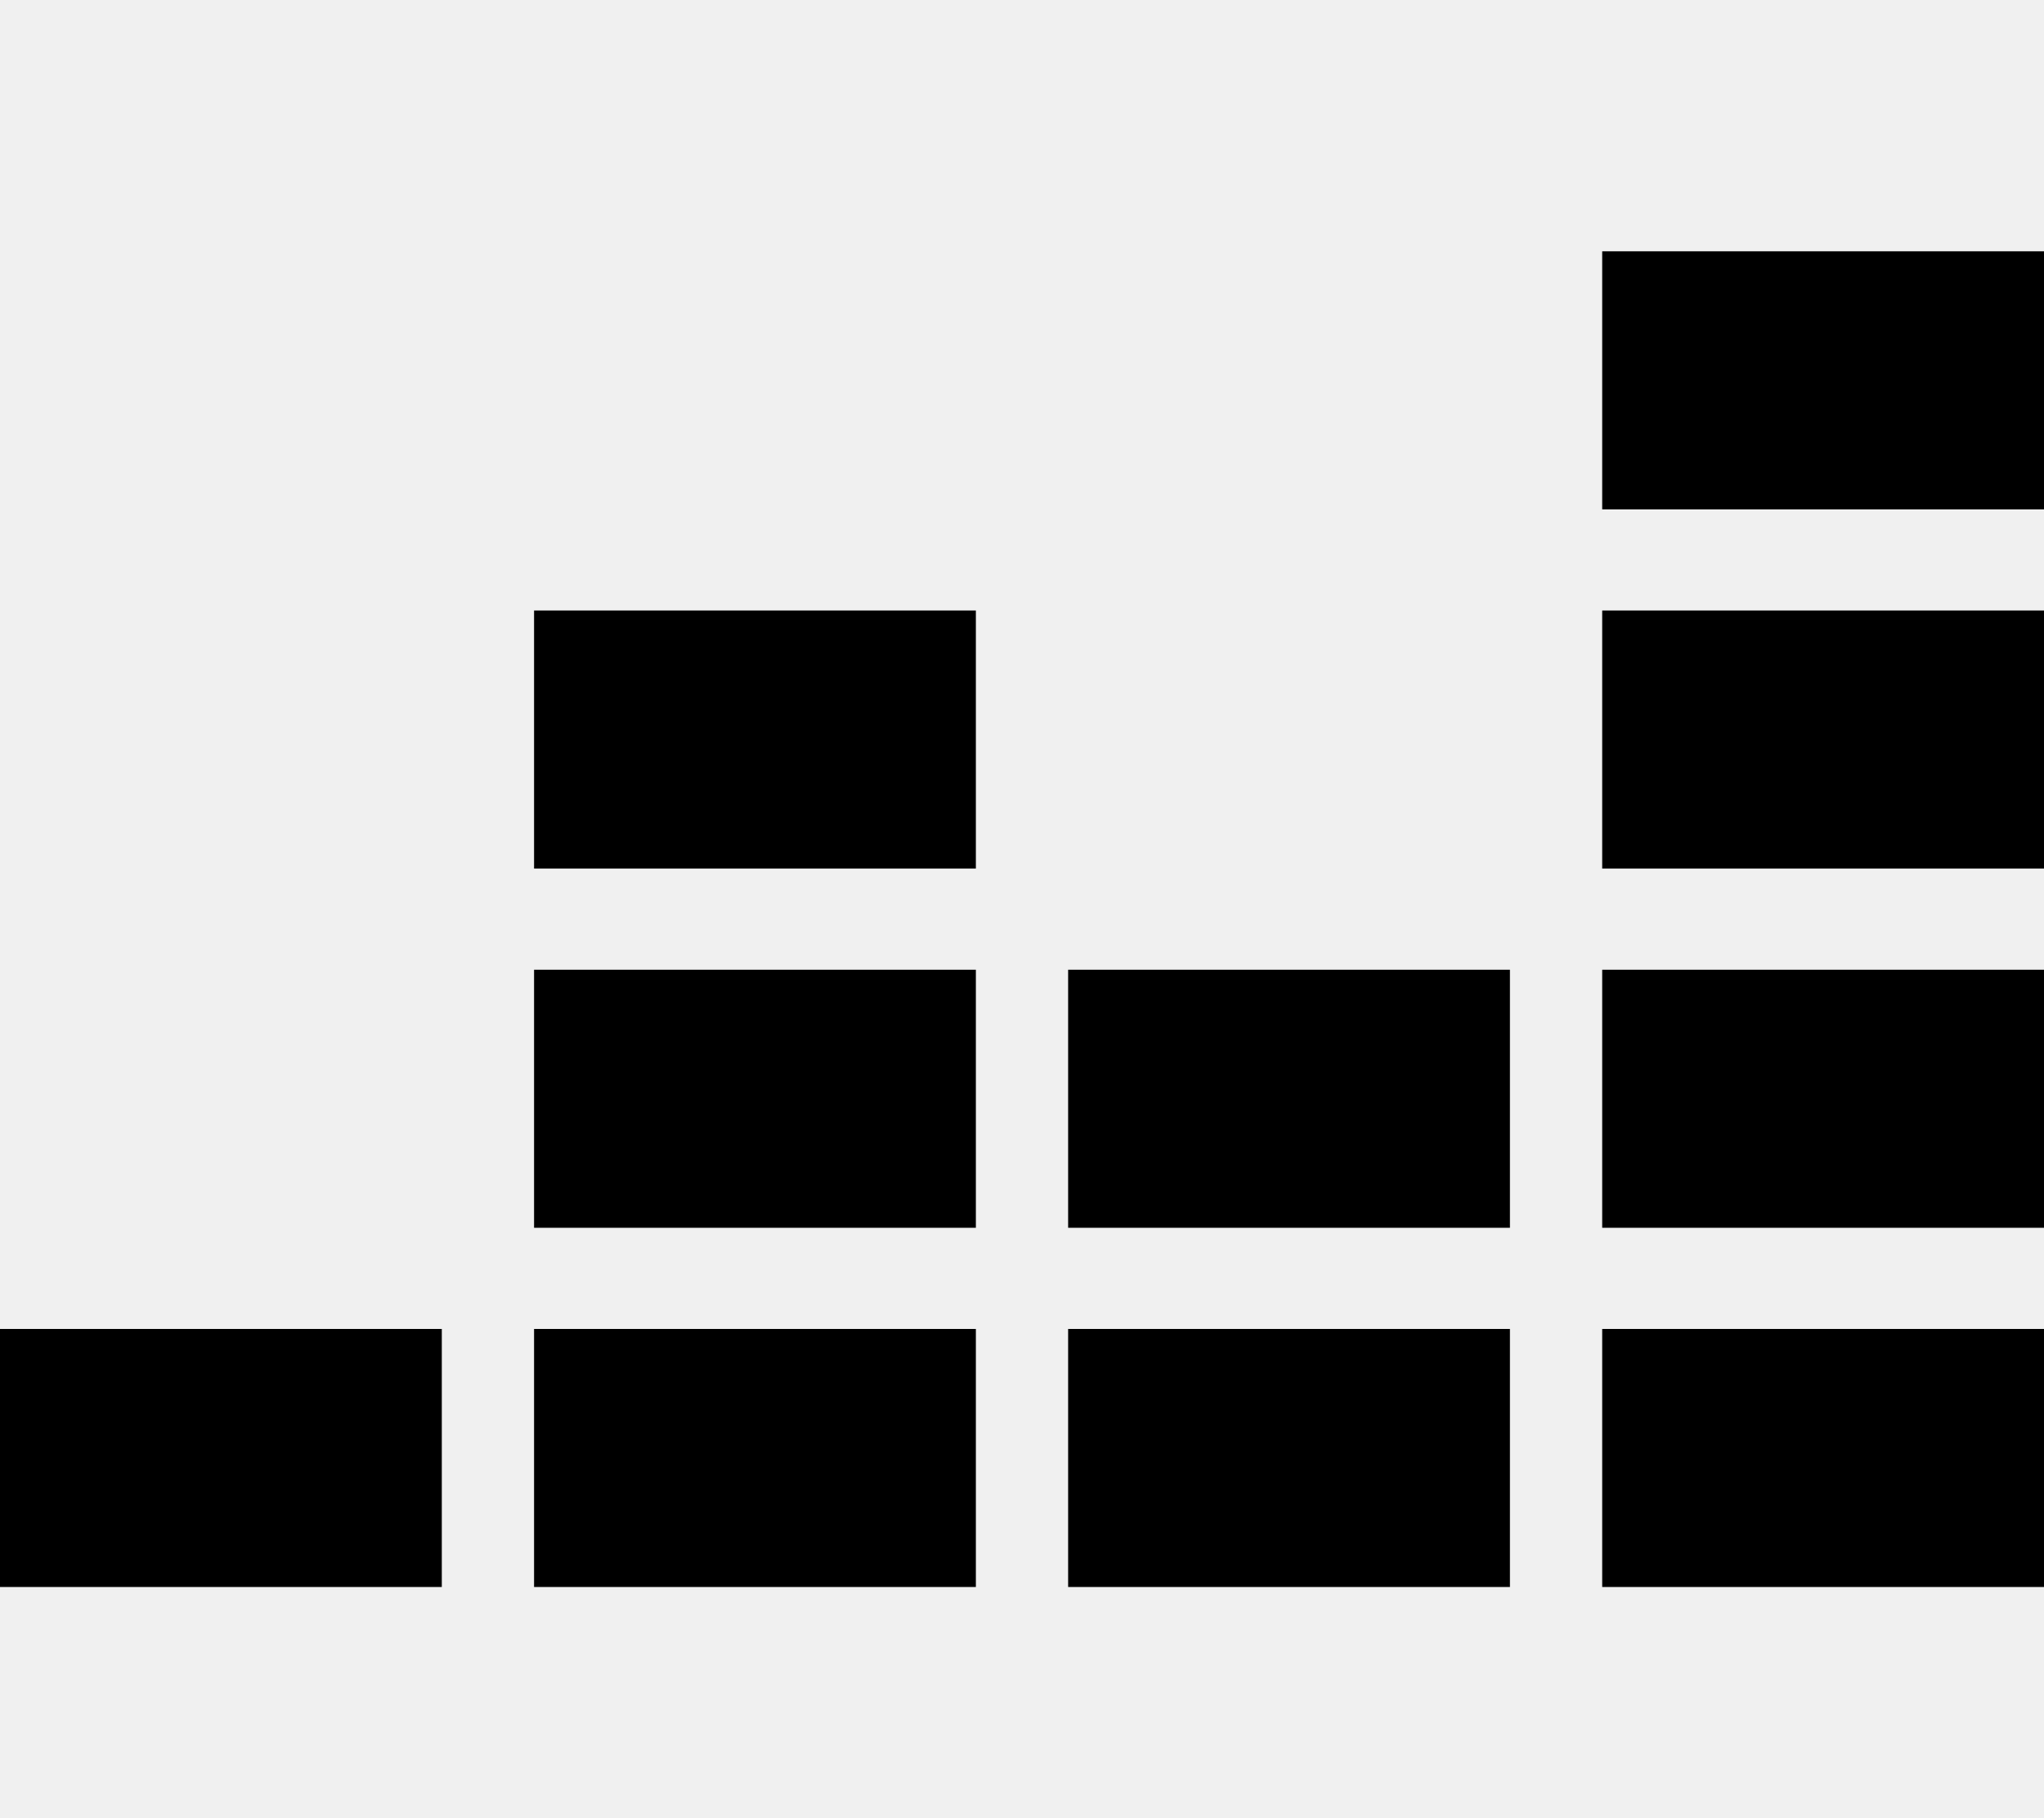
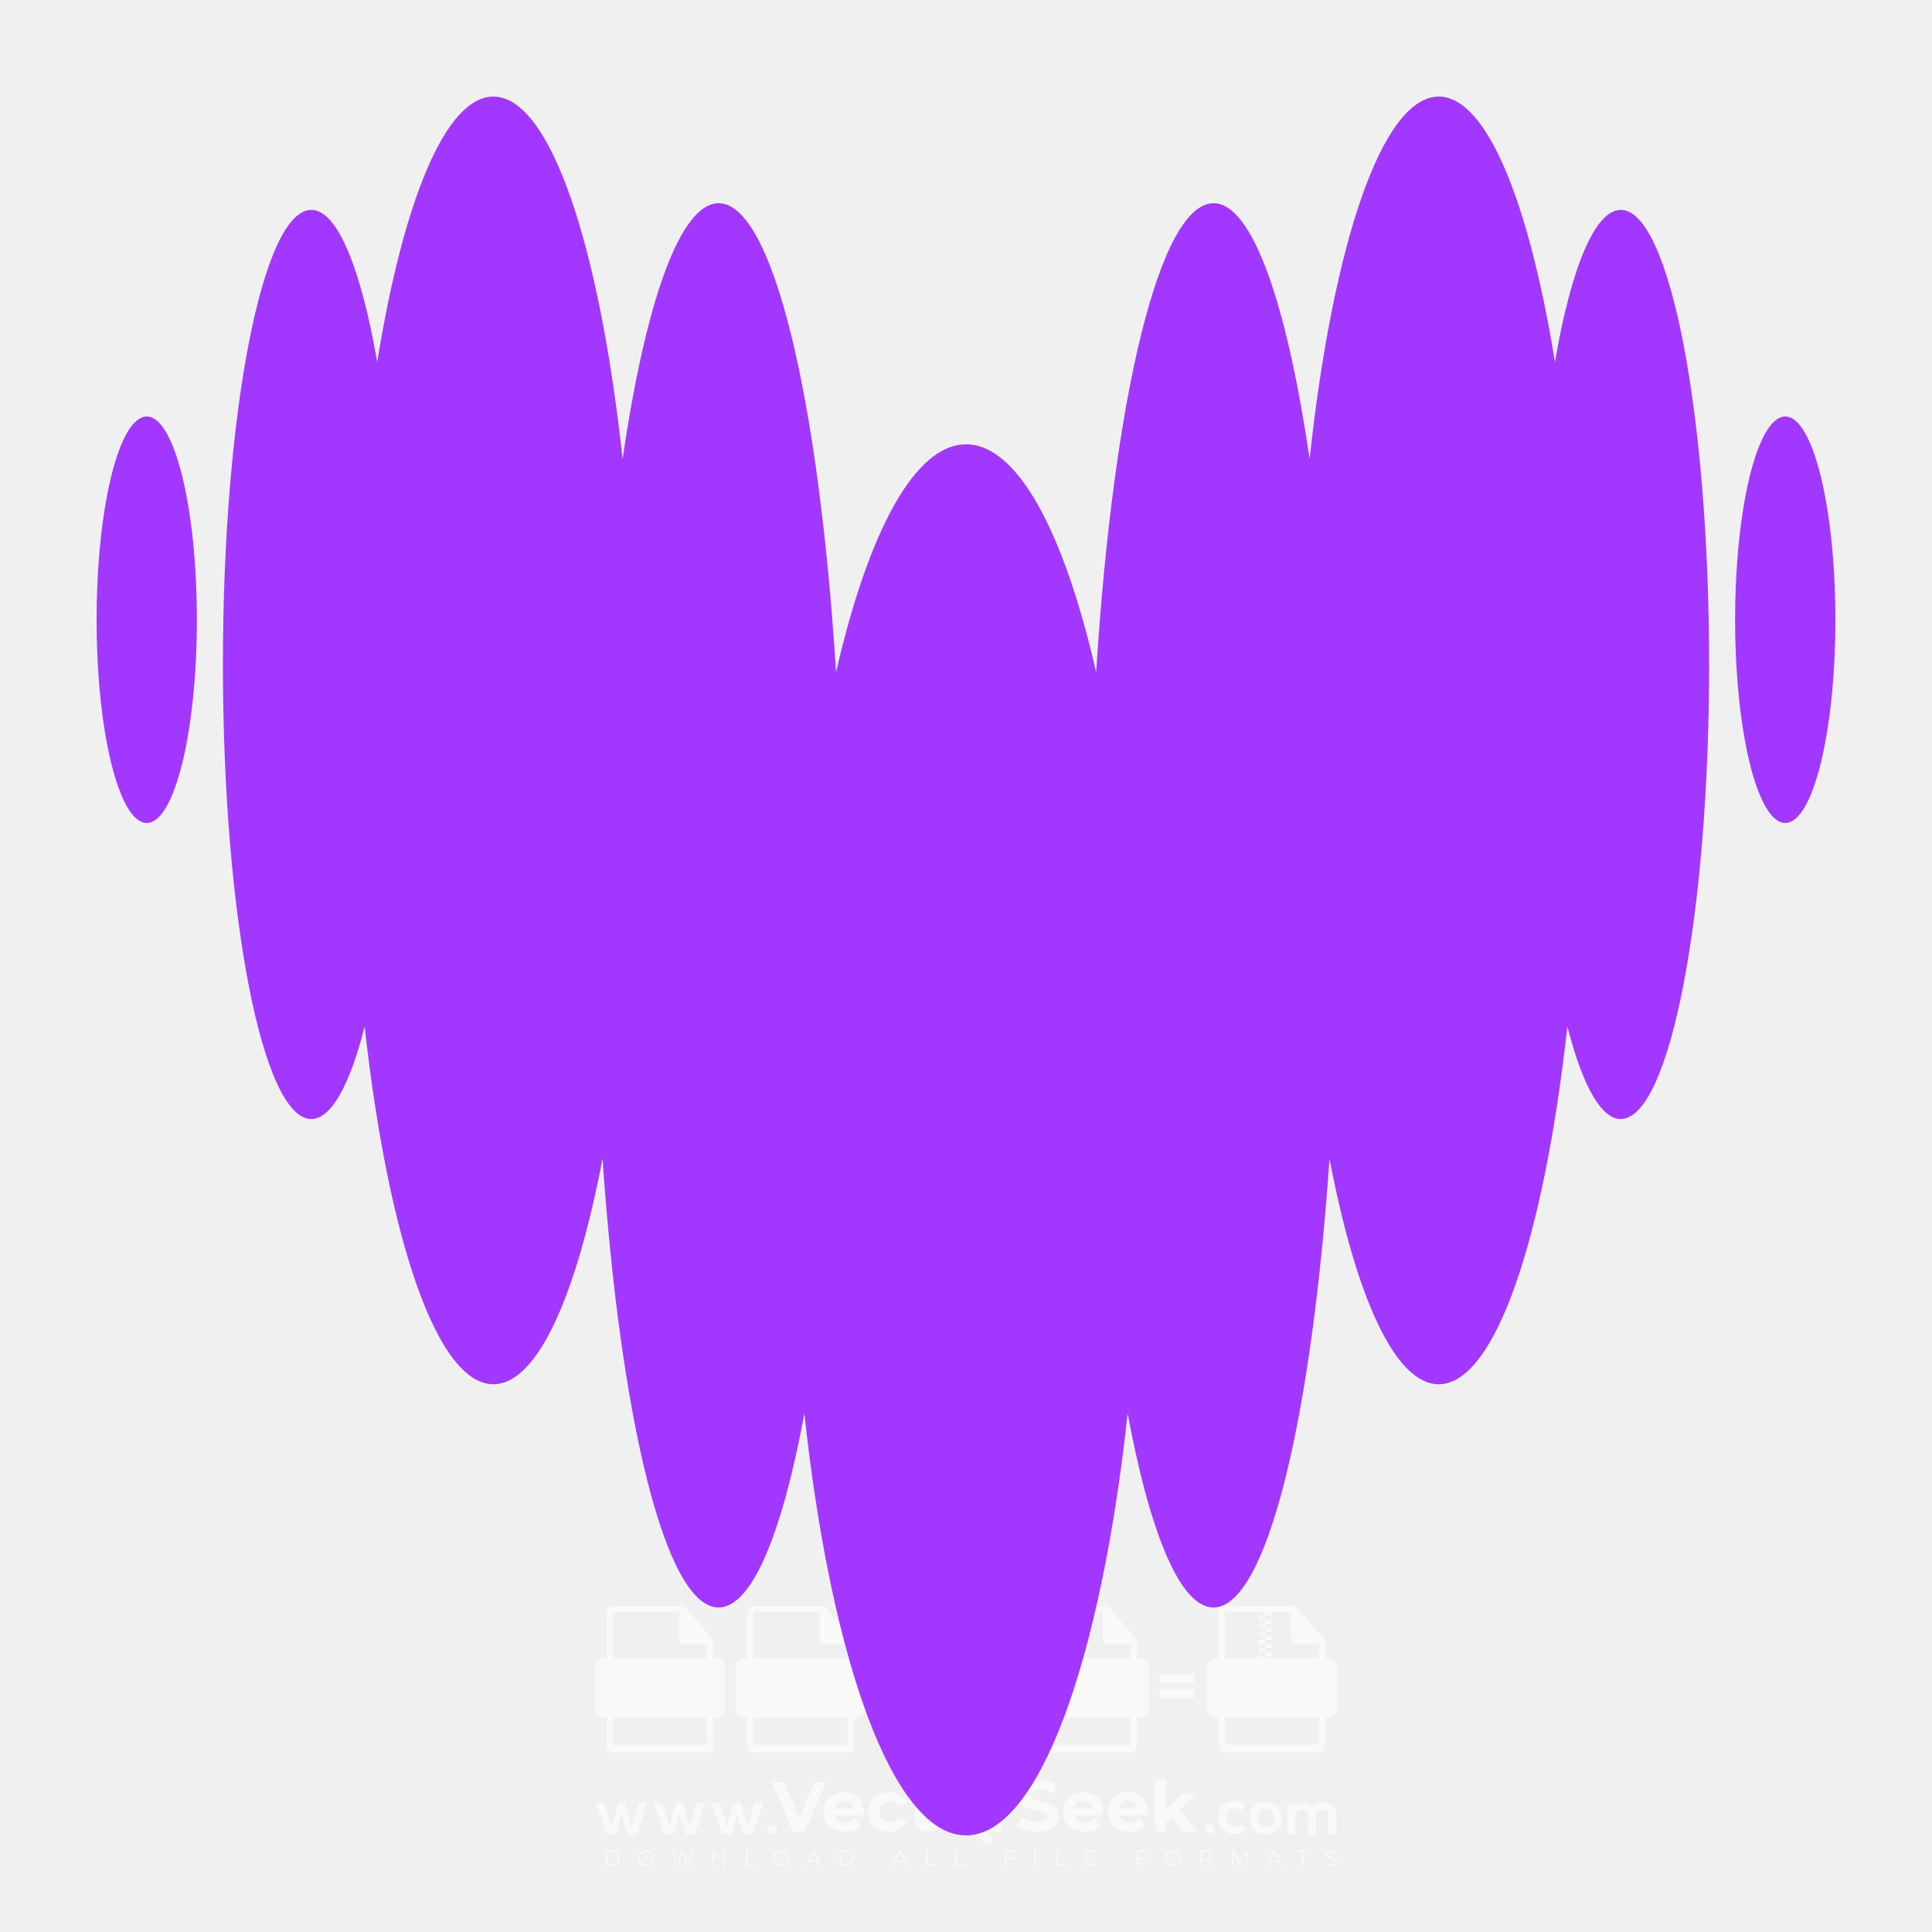
- <svg xmlns="http://www.w3.org/2000/svg" viewBox="0 0 576 512">
-   <path d="M451.5 244.7H576V172H451.5zm0-173.9v72.7H576V70.8zm0 275.1H576V273.2H451.5zM0 447.1H124.5V374.4H0zm150.5 0H275V374.4H150.5zm150.5 0H425.5V374.4H301zm150.5 0H576V374.4H451.5zM301 345.9H425.5V273.2H301zm-150.5 0H275V273.2H150.5zm0-101.2H275V172H150.5z" />
+ <svg xmlns="http://www.w3.org/2000/svg" version="1.1" id="Layer_1" x="0px" y="0px" viewBox="0 0 500 500" style="enable-background:new 0 0 500 500;" xml:space="preserve">
+   <g id="watermark_1_">
+     <g>
+       <g id="watermark" style="opacity:0.61;">
+         <g>
+           <g>
+             <g>
+               <g>
+                 <polygon style="fill:#FFFFFF;" points="213.765,461.172 208.204,474.017 205.268,474.017 199.726,461.172 202.938,461.172          206.846,470.347 210.81,461.172        " />
+               </g>
+               <g>
+                 <path style="fill:#FFFFFF;" d="M223.507,469.741h-7.469c0.275,1.23,1.321,1.982,2.826,1.982c1.046,0,1.798-0.312,2.477-0.954         l1.523,1.651c-0.917,1.046-2.294,1.597-4.074,1.597c-3.413,0-5.634-2.147-5.634-5.083c0-2.954,2.257-5.083,5.267-5.083         c2.899,0,5.138,1.945,5.138,5.12C223.562,469.191,223.526,469.503,223.507,469.741 M216.002,468.071h4.863         c-0.202-1.248-1.138-2.055-2.422-2.055C217.139,466.016,216.204,466.805,216.002,468.071" />
+               </g>
+               <g>
+                 <path style="fill:#FFFFFF;" d="M224.735,468.934c0-2.973,2.294-5.083,5.505-5.083c2.074,0,3.707,0.899,4.423,2.514         l-2.22,1.193c-0.532-0.936-1.321-1.358-2.221-1.358c-1.45,0-2.587,1.009-2.587,2.734c0,1.725,1.138,2.734,2.587,2.734         c0.899,0,1.688-0.404,2.221-1.358l2.22,1.211c-0.716,1.578-2.349,2.495-4.423,2.495         C227.029,474.017,224.735,471.907,224.735,468.934" />
+               </g>
+               <g>
+                 <path style="fill:#FFFFFF;" d="M242.828,473.393c-0.587,0.422-1.45,0.624-2.331,0.624c-2.33,0-3.688-1.193-3.688-3.542         v-4.055h-1.523v-2.202h1.523v-2.404h2.863v2.404h2.459v2.202h-2.459v4.019c0,0.844,0.458,1.303,1.229,1.303         c0.422,0,0.844-0.128,1.156-0.367L242.828,473.393z" />
+               </g>
+             </g>
+             <g>
+               <path style="fill:#FFFFFF;" d="M262.474,463.997v2.643c-0.238-0.018-0.422-0.037-0.642-0.037        c-1.578,0-2.624,0.862-2.624,2.753v4.661h-2.863v-9.873h2.734v1.303C259.776,464.493,260.951,463.997,262.474,463.997" />
+             </g>
+             <g>
+               <path style="fill:#FFFFFF;" d="M263.299,472.53l1.009-2.239c1.083,0.789,2.697,1.339,4.239,1.339        c1.762,0,2.477-0.587,2.477-1.376c0-2.404-7.469-0.752-7.469-5.524c0-2.184,1.762-4,5.413-4c1.615,0,3.267,0.385,4.459,1.138        l-0.918,2.257c-1.193-0.679-2.422-1.009-3.56-1.009c-1.761,0-2.44,0.66-2.44,1.468c0,2.367,7.468,0.734,7.468,5.45        c0,2.147-1.78,3.982-5.45,3.982C266.492,474.017,264.437,473.411,263.299,472.53" />
+             </g>
+             <g>
+               <path style="fill:#FFFFFF;" d="M285.428,469.741h-7.469c0.275,1.23,1.321,1.982,2.826,1.982c1.046,0,1.798-0.312,2.477-0.954        l1.523,1.651c-0.918,1.046-2.294,1.597-4.074,1.597c-3.413,0-5.634-2.147-5.634-5.083c0-2.954,2.257-5.083,5.267-5.083        c2.9,0,5.138,1.945,5.138,5.12C285.484,469.191,285.447,469.503,285.428,469.741 M277.923,468.071h4.863        c-0.202-1.248-1.138-2.055-2.422-2.055C279.061,466.016,278.125,466.805,277.923,468.071" />
+             </g>
+             <g>
+               <path style="fill:#FFFFFF;" d="M297.007,469.741h-7.469c0.275,1.23,1.321,1.982,2.826,1.982c1.046,0,1.798-0.312,2.477-0.954        l1.523,1.651c-0.918,1.046-2.294,1.597-4.074,1.597c-3.413,0-5.634-2.147-5.634-5.083c0-2.954,2.257-5.083,5.267-5.083        c2.899,0,5.138,1.945,5.138,5.12C297.062,469.191,297.025,469.503,297.007,469.741 M289.501,468.071h4.863        c-0.202-1.248-1.138-2.055-2.422-2.055C290.639,466.016,289.703,466.805,289.501,468.071" />
+             </g>
+             <g>
+               <polygon style="fill:#FFFFFF;" points="303.208,470.145 301.831,471.503 301.831,474.017 298.969,474.017 298.969,460.401         301.831,460.401 301.831,468.108 306.016,464.144 309.429,464.144 305.318,468.328 309.796,474.017 306.327,474.017       " />
+             </g>
+             <g>
+               <path style="fill:#FFFFFF;" d="M256.601,475.359L256.601,475.359l-2.86-2.86c-0.435,0.508-0.953,0.943-1.534,1.284        c-0.092,0.069-0.186,0.136-0.283,0.199l3.027,3.027c0.456,0.456,1.195,0.456,1.65,0        C257.057,476.554,257.057,475.815,256.601,475.359" />
+             </g>
+             <g>
+               <path style="fill:#FFFFFF;" d="M249.984,463.244c0.221-0.173,0.495-0.281,0.797-0.281c0.042,0,0.083,0.002,0.124,0.006        c-0.214-0.156-0.478-0.249-0.764-0.249c-0.395,0-0.744,0.18-0.981,0.458c-0.051,0-0.1,0.006-0.151,0.008        c0.039-0.077,0.064-0.162,0.064-0.255c0-0.234-0.143-0.434-0.346-0.519c0.087,0.126,0.138,0.279,0.138,0.445        c0,0.122-0.031,0.237-0.081,0.341c-2.811,0.201-5.03,2.539-5.03,5.4c0,2.993,2.426,5.42,5.42,5.42        c2.993,0,5.42-2.426,5.42-5.42C254.595,465.879,252.593,463.635,249.984,463.244 M247.983,464.656        c0.435,0,0.844,0.112,1.199,0.309c0.374-0.245,0.82-0.387,1.299-0.387c0.711,0,1.348,0.312,1.784,0.806        c-0.435-0.379-1.004-0.61-1.627-0.61c-0.449,0-0.87,0.12-1.234,0.329c-0.079,0.046-0.156,0.096-0.229,0.15        c-0.065-0.048-0.133-0.093-0.204-0.134c-0.369-0.219-0.8-0.344-1.26-0.344c-0.3,0-0.588,0.054-0.854,0.152        C247.196,464.754,247.578,464.656,247.983,464.656 M251.772,469.098c0.115,0.305,0.181,0.634,0.181,0.979        c0,1.534-1.244,2.777-2.778,2.777c-1.534,0-2.777-1.243-2.777-2.777c0-0.345,0.066-0.674,0.181-0.979        c-0.62-0.382-1.035-1.064-1.035-1.846c0-1.197,0.971-2.168,2.168-2.168c0.565,0,1.078,0.218,1.463,0.572        c0.386-0.354,0.899-0.572,1.464-0.572c1.197,0,2.168,0.971,2.168,2.168C252.807,468.034,252.392,468.716,251.772,469.098" />
+             </g>
+             <g>
+               <path style="fill:#FFFFFF;" d="M251.666,467.061c0,0.497-0.404,0.901-0.901,0.901c-0.497,0-0.901-0.404-0.901-0.901        s0.404-0.901,0.901-0.901c0.101,0,0.197,0.017,0.287,0.047c-0.03,0.062-0.045,0.132-0.045,0.204        c0,0.273,0.221,0.494,0.494,0.494c0.05,0,0.099-0.008,0.146-0.022C251.66,466.941,251.666,467,251.666,467.061" />
+             </g>
+             <g>
+               <path style="fill:#FFFFFF;" d="M248.255,467.061c0,0.376-0.305,0.681-0.681,0.681c-0.376,0-0.681-0.305-0.681-0.681        s0.305-0.681,0.681-0.681c0.076,0,0.149,0.013,0.217,0.035c-0.023,0.047-0.034,0.1-0.034,0.155        c0,0.206,0.167,0.374,0.374,0.374c0.038,0,0.075-0.006,0.11-0.017C248.25,466.97,248.255,467.015,248.255,467.061" />
+             </g>
+             <g>
+               <g>
+                 <g>
+                   <rect x="242.908" y="467.83" style="fill:#FFFFFF;" width="0.616" height="0.616" />
+                 </g>
+                 <g>
+                   <rect x="254.827" y="467.83" style="fill:#FFFFFF;" width="0.616" height="0.616" />
+                 </g>
+                 <g>
+                   <path style="fill:#FFFFFF;" d="M255.205,468.082h-0.14c0-3.248-2.642-5.89-5.89-5.89c-3.248,0-5.89,2.642-5.89,5.89h-0.14          c0-1.611,0.627-3.125,1.766-4.264c1.139-1.139,2.653-1.766,4.264-1.766c1.611,0,3.125,0.627,4.264,1.766          C254.578,464.957,255.205,466.471,255.205,468.082" />
+                 </g>
+               </g>
+               <g>
+                 <rect x="248.868" y="461.814" style="fill:#FFFFFF;" width="0.616" height="0.616" />
+               </g>
+               <g>
+                 <rect x="244.95" y="462.052" style="fill:#FFFFFF;" width="8.45" height="0.14" />
+               </g>
+               <g>
+                 <path style="fill:#FFFFFF;" d="M245.174,462.15c0,0.108-0.088,0.196-0.196,0.196c-0.108,0-0.196-0.088-0.196-0.196         c0-0.108,0.088-0.196,0.196-0.196C245.086,461.954,245.174,462.042,245.174,462.15" />
+               </g>
+               <g>
+                 <path style="fill:#FFFFFF;" d="M253.596,462.15c0,0.108-0.088,0.196-0.196,0.196c-0.108,0-0.196-0.088-0.196-0.196         c0-0.108,0.088-0.196,0.196-0.196C253.509,461.954,253.596,462.042,253.596,462.15" />
+               </g>
+             </g>
+           </g>
+           <g>
+             <path style="fill:#FFFFFF;" d="M314.356,473.409c0,1.559-2.364,1.559-2.364,0C311.993,471.851,314.356,471.851,314.356,473.409       z" />
+           </g>
+           <g>
+             <g>
+               <g>
+                 <path style="fill:#FFFFFF;" d="M161.739,466.549l1.772,6.088l1.855-6.088h2.215l-2.823,8.14h-2.33l-0.837-2.396l-0.722-2.708         l-0.722,2.708l-0.837,2.396h-2.33l-2.839-8.14h2.231l1.855,6.088l1.756-6.088H161.739z" />
+               </g>
+               <g>
+                 <path style="fill:#FFFFFF;" d="M176.713,466.549l1.772,6.088l1.855-6.088h2.215l-2.823,8.14h-2.33l-0.837-2.396l-0.722-2.708         l-0.722,2.708l-0.837,2.396h-2.33l-2.839-8.14h2.231l1.855,6.088l1.756-6.088H176.713z" />
+               </g>
+               <g>
+                 <path style="fill:#FFFFFF;" d="M191.687,466.549l1.772,6.088l1.855-6.088h2.215l-2.823,8.14h-2.33l-0.837-2.396l-0.722-2.708         l-0.722,2.708l-0.837,2.396h-2.33l-2.839-8.14h2.231l1.855,6.088l1.756-6.088H191.687z" />
+               </g>
+             </g>
+             <g>
+               <path style="fill:#FFFFFF;" d="M200.908,473.52c0,1.559-2.364,1.559-2.364,0C198.545,471.962,200.908,471.962,200.908,473.52z        " />
+             </g>
+             <g>
+               <path style="fill:#FFFFFF;" d="M322.71,473.409c-0.935,0.919-1.919,1.28-3.117,1.28c-2.346,0-4.3-1.411-4.3-4.282        s1.953-4.284,4.3-4.284c1.149,0,2.035,0.329,2.921,1.199l-1.264,1.329c-0.476-0.428-1.066-0.64-1.623-0.64        c-1.346,0-2.33,0.985-2.33,2.396c0,1.542,1.05,2.362,2.297,2.362c0.64,0,1.28-0.18,1.772-0.672L322.71,473.409z" />
+             </g>
+             <g>
+               <path style="fill:#FFFFFF;" d="M331.805,470.472c0,2.33-1.591,4.217-4.217,4.217c-2.626,0-4.201-1.887-4.201-4.217        c0-2.314,1.609-4.217,4.185-4.217C330.149,466.255,331.805,468.158,331.805,470.472z M325.389,470.472        c0,1.231,0.739,2.38,2.199,2.38c1.46,0,2.199-1.149,2.199-2.38c0-1.215-0.854-2.396-2.199-2.396        C326.144,468.077,325.389,469.258,325.389,470.472z" />
+             </g>
+             <g>
+               <path style="fill:#FFFFFF;" d="M338.572,474.689v-4.332c0-1.068-0.559-2.035-1.658-2.035c-1.082,0-1.722,0.967-1.722,2.035        v4.332h-2.003v-8.107h1.855l0.148,0.985c0.426-0.82,1.362-1.116,2.133-1.116c0.969,0,1.937,0.394,2.396,1.51        c0.723-1.149,1.658-1.478,2.708-1.478c2.297,0,3.43,1.412,3.43,3.84v4.365h-2.003v-4.365c0-1.066-0.442-1.97-1.526-1.97        c-1.082,0-1.756,0.935-1.756,2.003v4.332H338.572z" />
+             </g>
+           </g>
+         </g>
+       </g>
+       <g style="opacity:0.61;">
+         <g>
+           <g>
+             <path style="fill:#FFFFFF;" d="M345.988,431.299c-0.006-1.224-0.959-2.121-2.189-2.14c-0.924-0.014-0.832,0.12-0.834-0.867       c-0.003-1.097-0.007-2.194,0.003-3.292c0.003-0.379-0.112-0.691-0.362-0.976c-2.342-2.668-4.678-5.342-7.019-8.011       c-0.12-0.137-0.275-0.244-0.414-0.366c-6.214,0-12.427,0-18.641,0c-0.794,0.293-1.14,0.868-1.138,1.709       c0.01,3.748,0.004,7.496,0.004,11.243c0,0.556-0.003,0.589-0.55,0.551c-1.497-0.102-2.516,0.986-2.497,2.492       c0.044,3.476,0.013,6.953,0.014,10.429c0.001,1.58,0.867,2.443,2.45,2.449c0.582,0.002,0.582,0.002,0.582,0.6       c0,2.219-0.001,4.438,0.001,6.657c0.001,1.192,0.58,1.771,1.768,1.771c8.013,0.001,16.027,0.001,24.04,0       c1.168,0,1.755-0.583,1.757-1.745c0.002-2.256,0-4.512,0.001-6.768c0-0.512,0.002-0.511,0.52-0.515       c0.271-0.002,0.541,0.008,0.809-0.058c0.996-0.246,1.69-1.044,1.694-2.069C346.003,438.696,346.005,434.997,345.988,431.299z        M317.537,417.162c5.337,0,10.674,0,16.01,0c0.548,0,0.554,0.007,0.554,0.561c0.001,2.243-0.001,4.486,0.001,6.73       c0.001,0.811,0.249,1.059,1.06,1.059c1.91,0.001,3.821,0,5.731,0.001c0.458,0,0.479,0.021,0.481,0.483       c0.003,0.887,0.002,1.775,0,2.662c-0.001,0.477-0.024,0.498-0.504,0.499c-3.895,0.001-7.79,0-11.684,0       c-3.882,0-7.765,0-11.647,0c-0.55,0-0.552-0.001-0.552-0.561c-0.001-3.624-0.001-7.247,0-10.871       C316.987,417.166,316.991,417.162,317.537,417.162z M340.822,451.579c-3.883,0.001-7.766,0-11.65,0c-3.871,0-7.742,0-11.613,0       c-0.572,0-0.574-0.002-0.574-0.579c-0.001-1.997-0.001-3.994,0.001-5.991c0-0.464,0.023-0.486,0.478-0.487       c7.803-0.001,15.607-0.001,23.41,0c0.478,0,0.499,0.02,0.499,0.503c0.002,1.997,0.001,3.994,0,5.991       C341.375,451.574,341.37,451.579,340.822,451.579z" />
+           </g>
+           <g>
+             <g>
+               <rect x="327.418" y="417.053" style="fill:#FFFFFF;" width="1.757" height="1.054" />
+             </g>
+             <g>
+               <rect x="325.662" y="418.107" style="fill:#FFFFFF;" width="1.757" height="1.054" />
+             </g>
+             <g>
+               <rect x="327.418" y="419.161" style="fill:#FFFFFF;" width="1.757" height="1.054" />
+             </g>
+             <g>
+               <rect x="325.662" y="420.215" style="fill:#FFFFFF;" width="1.757" height="1.054" />
+             </g>
+             <g>
+               <rect x="327.418" y="421.269" style="fill:#FFFFFF;" width="1.757" height="1.054" />
+             </g>
+             <g>
+               <rect x="325.662" y="422.323" style="fill:#FFFFFF;" width="1.757" height="1.054" />
+             </g>
+             <g>
+               <rect x="327.418" y="423.378" style="fill:#FFFFFF;" width="1.757" height="1.054" />
+             </g>
+             <g>
+               <rect x="325.662" y="424.432" style="fill:#FFFFFF;" width="1.757" height="1.054" />
+             </g>
+             <g>
+               <rect x="327.418" y="425.486" style="fill:#FFFFFF;" width="1.757" height="1.054" />
+             </g>
+             <g>
+               <rect x="325.662" y="426.54" style="fill:#FFFFFF;" width="1.757" height="1.054" />
+             </g>
+             <g>
+               <rect x="327.418" y="427.594" style="fill:#FFFFFF;" width="1.757" height="1.054" />
+             </g>
+             <g>
+               <rect x="325.662" y="428.648" style="fill:#FFFFFF;" width="1.757" height="1.054" />
+             </g>
+           </g>
+         </g>
+         <g>
+           <path style="fill:#FFFFFF;" d="M187.637,431.299c-0.006-1.224-0.959-2.121-2.189-2.14c-0.924-0.014-0.832,0.12-0.834-0.867      c-0.003-1.097-0.007-2.194,0.003-3.292c0.003-0.379-0.112-0.691-0.362-0.976c-2.342-2.668-4.678-5.342-7.019-8.011      c-0.12-0.137-0.275-0.244-0.414-0.366c-6.214,0-12.427,0-18.641,0c-0.794,0.293-1.14,0.868-1.138,1.709      c0.01,3.748,0.004,7.496,0.004,11.243c0,0.556-0.003,0.589-0.55,0.551c-1.497-0.102-2.516,0.986-2.497,2.492      c0.044,3.476,0.013,6.953,0.014,10.429c0.001,1.58,0.867,2.443,2.45,2.449c0.582,0.002,0.582,0.002,0.582,0.6      c0,2.219-0.001,4.438,0.001,6.657c0.001,1.192,0.58,1.771,1.768,1.771c8.013,0.001,16.027,0.001,24.04,0      c1.168,0,1.755-0.583,1.757-1.745c0.002-2.256,0-4.512,0.001-6.768c0-0.512,0.002-0.511,0.52-0.515      c0.271-0.002,0.541,0.008,0.809-0.058c0.996-0.246,1.69-1.044,1.694-2.069C187.652,438.696,187.655,434.997,187.637,431.299z       M159.187,417.162c5.337,0,10.674,0,16.01,0c0.548,0,0.554,0.007,0.554,0.561c0.001,2.243-0.001,4.486,0.001,6.73      c0.001,0.811,0.249,1.059,1.06,1.059c1.91,0.001,3.821,0,5.731,0.001c0.458,0,0.479,0.021,0.481,0.483      c0.003,0.887,0.002,1.775,0,2.662c-0.001,0.477-0.024,0.498-0.504,0.499c-3.895,0.001-7.79,0-11.684,0      c-3.882,0-7.765,0-11.647,0c-0.55,0-0.552-0.001-0.552-0.561c-0.001-3.624-0.001-7.247,0-10.871      C158.636,417.166,158.64,417.162,159.187,417.162z M182.472,451.579c-3.883,0.001-7.766,0-11.65,0c-3.871,0-7.742,0-11.613,0      c-0.572,0-0.574-0.002-0.574-0.579c-0.001-1.997-0.001-3.994,0.001-5.991c0-0.464,0.023-0.486,0.478-0.487      c7.803-0.001,15.607-0.001,23.41,0c0.478,0,0.499,0.02,0.499,0.503c0.002,1.997,0.001,3.994,0,5.991      C183.024,451.574,183.019,451.579,182.472,451.579z" />
+         </g>
+         <g>
+           <path style="fill:#FFFFFF;" d="M159.779,440.669v-7.897h2.779c0.375,0,0.726,0.061,1.053,0.182      c0.327,0.121,0.612,0.292,0.855,0.513c0.242,0.221,0.434,0.483,0.573,0.789c0.14,0.305,0.21,0.642,0.21,1.009      c0,0.375-0.07,0.715-0.21,1.02c-0.14,0.305-0.331,0.568-0.573,0.789c-0.243,0.221-0.528,0.392-0.855,0.513      c-0.327,0.121-0.678,0.182-1.053,0.182h-1.29v2.901H159.779z M162.58,436.356c0.39,0,0.684-0.111,0.882-0.331      c0.199-0.22,0.298-0.474,0.298-0.761c0-0.14-0.024-0.276-0.072-0.408c-0.048-0.132-0.121-0.248-0.221-0.347      c-0.099-0.099-0.223-0.178-0.37-0.237c-0.147-0.059-0.32-0.089-0.518-0.089h-1.312v2.173H162.58z" />
+           <path style="fill:#FFFFFF;" d="M166.308,432.771h1.731l3.177,5.294h0.088l-0.088-1.522v-3.772h1.478v7.897h-1.566l-3.353-5.592      h-0.088l0.088,1.522v4.07h-1.467V432.771z" />
+           <path style="fill:#FFFFFF;" d="M177.922,436.334h3.872c0.022,0.089,0.04,0.195,0.055,0.32c0.014,0.125,0.022,0.25,0.022,0.375      c0,0.507-0.077,0.985-0.231,1.434c-0.154,0.449-0.397,0.849-0.728,1.202c-0.353,0.375-0.776,0.666-1.268,0.871      c-0.493,0.206-1.055,0.309-1.688,0.309c-0.574,0-1.114-0.103-1.622-0.309c-0.507-0.206-0.948-0.492-1.323-0.86      c-0.375-0.367-0.673-0.803-0.894-1.307c-0.221-0.504-0.331-1.053-0.331-1.649c0-0.595,0.11-1.145,0.331-1.649      c0.221-0.504,0.518-0.939,0.894-1.307c0.375-0.367,0.816-0.654,1.323-0.86c0.507-0.206,1.048-0.309,1.622-0.309      c0.64,0,1.211,0.11,1.715,0.331c0.504,0.221,0.935,0.526,1.296,0.915l-1.025,1.004c-0.258-0.272-0.544-0.48-0.861-0.623      c-0.316-0.143-0.695-0.215-1.136-0.215c-0.361,0-0.703,0.065-1.026,0.193c-0.324,0.129-0.607,0.311-0.85,0.546      c-0.242,0.235-0.436,0.52-0.579,0.855c-0.143,0.335-0.215,0.708-0.215,1.119c0,0.412,0.072,0.785,0.215,1.12      c0.143,0.335,0.338,0.62,0.584,0.855c0.246,0.235,0.531,0.418,0.855,0.546c0.323,0.129,0.669,0.193,1.037,0.193      c0.419,0,0.773-0.061,1.064-0.182c0.29-0.121,0.538-0.278,0.744-0.469c0.148-0.132,0.275-0.3,0.381-0.502      c0.106-0.202,0.189-0.428,0.248-0.678h-2.482V436.334z" />
+         </g>
+         <g>
+           <path style="fill:#FFFFFF;" d="M224.019,431.299c-0.006-1.224-0.959-2.121-2.189-2.14c-0.924-0.014-0.832,0.12-0.834-0.867      c-0.003-1.097-0.007-2.194,0.003-3.292c0.003-0.379-0.112-0.691-0.362-0.976c-2.342-2.668-4.678-5.342-7.019-8.011      c-0.12-0.137-0.275-0.244-0.414-0.366c-6.214,0-12.427,0-18.641,0c-0.794,0.293-1.14,0.868-1.138,1.709      c0.01,3.748,0.004,7.496,0.004,11.243c0,0.556-0.003,0.589-0.55,0.551c-1.497-0.102-2.516,0.986-2.497,2.492      c0.044,3.476,0.013,6.953,0.014,10.429c0.001,1.58,0.867,2.443,2.45,2.449c0.582,0.002,0.582,0.002,0.582,0.6      c0,2.219-0.001,4.438,0.001,6.657c0.001,1.192,0.58,1.771,1.768,1.771c8.013,0.001,16.027,0.001,24.04,0      c1.168,0,1.755-0.583,1.757-1.745c0.002-2.256,0-4.512,0.001-6.768c0-0.512,0.002-0.511,0.52-0.515      c0.271-0.002,0.541,0.008,0.809-0.058c0.997-0.246,1.69-1.044,1.694-2.069C224.034,438.696,224.036,434.997,224.019,431.299z       M195.568,417.162c5.337,0,10.674,0,16.01,0c0.548,0,0.554,0.007,0.554,0.561c0.001,2.243-0.001,4.486,0.001,6.73      c0.001,0.811,0.249,1.059,1.06,1.059c1.91,0.001,3.821,0,5.731,0.001c0.458,0,0.479,0.021,0.481,0.483      c0.003,0.887,0.002,1.775,0,2.662c-0.001,0.477-0.024,0.498-0.504,0.499c-3.895,0.001-7.79,0-11.684,0      c-3.882,0-7.765,0-11.647,0c-0.55,0-0.552-0.001-0.552-0.561c-0.001-3.624-0.001-7.247,0-10.871      C195.018,417.166,195.022,417.162,195.568,417.162z M218.854,451.579c-3.883,0.001-7.766,0-11.65,0c-3.871,0-7.742,0-11.613,0      c-0.572,0-0.574-0.002-0.574-0.579c-0.001-1.997-0.001-3.994,0.001-5.991c0-0.464,0.023-0.486,0.478-0.487      c7.803-0.001,15.607-0.001,23.41,0c0.478,0,0.499,0.02,0.499,0.503c0.002,1.997,0.001,3.994,0,5.991      C219.406,451.574,219.401,451.579,218.854,451.579z" />
+         </g>
+         <g>
+           <path style="fill:#FFFFFF;" d="M205.111,432.771h1.699l2.967,7.897h-1.644l-0.651-1.886h-3.044l-0.651,1.886h-1.643      L205.111,432.771z M206.997,437.415l-0.706-1.974l-0.287-0.96h-0.088l-0.287,0.96l-0.706,1.974H206.997z" />
+           <path style="fill:#FFFFFF;" d="M211.331,434.536c-0.125,0-0.245-0.024-0.359-0.072c-0.114-0.048-0.213-0.114-0.298-0.199      c-0.084-0.084-0.151-0.182-0.198-0.292c-0.048-0.11-0.072-0.232-0.072-0.364s0.024-0.254,0.072-0.364      c0.048-0.11,0.114-0.208,0.198-0.292c0.084-0.084,0.184-0.151,0.298-0.198c0.114-0.048,0.233-0.072,0.359-0.072      c0.257,0,0.478,0.09,0.662,0.27c0.184,0.181,0.276,0.399,0.276,0.656s-0.092,0.476-0.276,0.656      C211.809,434.446,211.589,434.536,211.331,434.536z M210.615,440.669v-5.404h1.445v5.404H210.615z" />
+         </g>
+         <g>
+           <path style="fill:#FFFFFF;" d="M261.044,431.299c-0.006-1.224-0.959-2.121-2.189-2.14c-0.924-0.014-0.832,0.12-0.834-0.867      c-0.003-1.097-0.007-2.194,0.003-3.292c0.003-0.379-0.112-0.691-0.362-0.976c-2.342-2.668-4.678-5.342-7.019-8.011      c-0.12-0.137-0.275-0.244-0.414-0.366c-6.214,0-12.427,0-18.641,0c-0.794,0.293-1.14,0.868-1.138,1.709      c0.01,3.748,0.004,7.496,0.004,11.243c0,0.556-0.003,0.589-0.55,0.551c-1.497-0.102-2.516,0.986-2.497,2.492      c0.044,3.476,0.013,6.953,0.014,10.429c0.001,1.58,0.867,2.443,2.45,2.449c0.582,0.002,0.582,0.002,0.582,0.6      c0,2.219-0.001,4.438,0.001,6.657c0.001,1.192,0.58,1.771,1.768,1.771c8.013,0.001,16.027,0.001,24.04,0      c1.168,0,1.755-0.583,1.757-1.745c0.002-2.256,0-4.512,0.001-6.768c0-0.512,0.002-0.511,0.52-0.515      c0.271-0.002,0.541,0.008,0.809-0.058c0.996-0.246,1.69-1.044,1.694-2.069C261.059,438.696,261.061,434.997,261.044,431.299z       M232.593,417.162c5.337,0,10.674,0,16.01,0c0.548,0,0.554,0.007,0.554,0.561c0.001,2.243-0.001,4.486,0.001,6.73      c0.001,0.811,0.249,1.059,1.06,1.059c1.91,0.001,3.821,0,5.731,0.001c0.458,0,0.479,0.021,0.481,0.483      c0.003,0.887,0.002,1.775,0,2.662c-0.001,0.477-0.024,0.498-0.504,0.499c-3.895,0.001-7.79,0-11.684,0      c-3.882,0-7.765,0-11.647,0c-0.55,0-0.552-0.001-0.552-0.561c-0.001-3.624-0.001-7.247,0-10.871      C232.042,417.166,232.047,417.162,232.593,417.162z M255.878,451.579c-3.883,0.001-7.766,0-11.65,0c-3.871,0-7.742,0-11.613,0      c-0.572,0-0.574-0.002-0.574-0.579c-0.001-1.997-0.001-3.994,0.001-5.991c0-0.464,0.023-0.486,0.478-0.487      c7.803-0.001,15.607-0.001,23.41,0c0.478,0,0.499,0.02,0.499,0.503c0.002,1.997,0.001,3.994,0,5.991      C256.431,451.574,256.426,451.579,255.878,451.579z" />
+         </g>
+         <g>
+           <path style="fill:#FFFFFF;" d="M236.361,440.845c-0.338,0-0.662-0.048-0.971-0.143c-0.309-0.095-0.592-0.239-0.849-0.43      c-0.257-0.191-0.481-0.425-0.673-0.7c-0.191-0.276-0.342-0.597-0.452-0.965l1.401-0.551c0.103,0.397,0.283,0.726,0.54,0.987      c0.257,0.261,0.596,0.392,1.015,0.392c0.154,0,0.303-0.02,0.447-0.061c0.143-0.04,0.272-0.099,0.386-0.176      s0.204-0.175,0.27-0.292c0.066-0.118,0.099-0.254,0.099-0.408c0-0.147-0.026-0.279-0.077-0.397      c-0.051-0.117-0.138-0.227-0.259-0.331c-0.121-0.103-0.28-0.202-0.475-0.298c-0.195-0.095-0.435-0.195-0.722-0.298l-0.485-0.176      c-0.213-0.073-0.429-0.173-0.645-0.298c-0.217-0.125-0.413-0.276-0.59-0.452c-0.177-0.176-0.322-0.384-0.436-0.623      c-0.114-0.239-0.171-0.509-0.171-0.81c0-0.309,0.06-0.597,0.182-0.866c0.121-0.268,0.294-0.503,0.518-0.706      c0.224-0.202,0.492-0.36,0.805-0.474s0.66-0.171,1.042-0.171c0.397,0,0.74,0.053,1.031,0.16      c0.291,0.107,0.537,0.243,0.739,0.408c0.202,0.165,0.366,0.348,0.491,0.546c0.125,0.199,0.217,0.386,0.276,0.563l-1.312,0.551      c-0.074-0.221-0.208-0.419-0.402-0.596c-0.195-0.176-0.462-0.265-0.8-0.265c-0.324,0-0.592,0.075-0.805,0.226      c-0.213,0.151-0.32,0.348-0.32,0.59c0,0.235,0.103,0.436,0.309,0.601c0.206,0.165,0.533,0.325,0.982,0.48l0.497,0.165      c0.316,0.111,0.605,0.237,0.866,0.381c0.261,0.143,0.485,0.314,0.673,0.513c0.187,0.199,0.331,0.425,0.43,0.678      c0.1,0.254,0.149,0.546,0.149,0.877c0,0.412-0.083,0.767-0.248,1.064c-0.165,0.298-0.377,0.542-0.634,0.734      c-0.258,0.191-0.548,0.335-0.872,0.43C236.986,440.797,236.67,440.845,236.361,440.845z" />
+           <path style="fill:#FFFFFF;" d="M239.516,432.771h1.61l1.633,4.754l0.287,1.015h0.088l0.309-1.015l1.699-4.754h1.61l-2.879,7.897      h-1.566L239.516,432.771z" />
+           <path style="fill:#FFFFFF;" d="M251.097,436.334h3.871c0.022,0.089,0.04,0.195,0.055,0.32c0.015,0.125,0.023,0.25,0.023,0.375      c0,0.507-0.078,0.985-0.232,1.434c-0.154,0.449-0.397,0.849-0.728,1.202c-0.353,0.375-0.775,0.666-1.268,0.871      c-0.493,0.206-1.055,0.309-1.688,0.309c-0.574,0-1.114-0.103-1.621-0.309c-0.507-0.206-0.949-0.492-1.324-0.86      c-0.375-0.367-0.673-0.803-0.894-1.307c-0.22-0.504-0.331-1.053-0.331-1.649c0-0.595,0.11-1.145,0.331-1.649      c0.221-0.504,0.518-0.939,0.894-1.307c0.375-0.367,0.816-0.654,1.324-0.86c0.507-0.206,1.047-0.309,1.621-0.309      c0.64,0,1.211,0.11,1.715,0.331c0.504,0.221,0.936,0.526,1.296,0.915l-1.026,1.004c-0.257-0.272-0.544-0.48-0.861-0.623      c-0.316-0.143-0.694-0.215-1.136-0.215c-0.36,0-0.702,0.065-1.026,0.193c-0.323,0.129-0.607,0.311-0.849,0.546      c-0.243,0.235-0.436,0.52-0.579,0.855c-0.143,0.335-0.215,0.708-0.215,1.119c0,0.412,0.072,0.785,0.215,1.12      c0.143,0.335,0.338,0.62,0.585,0.855c0.246,0.235,0.531,0.418,0.854,0.546c0.324,0.129,0.669,0.193,1.037,0.193      c0.419,0,0.774-0.061,1.064-0.182c0.29-0.121,0.539-0.278,0.745-0.469c0.147-0.132,0.274-0.3,0.38-0.502      c0.107-0.202,0.189-0.428,0.248-0.678h-2.482V436.334z" />
+         </g>
+         <g>
+           <path style="fill:#FFFFFF;" d="M297.3,431.299c-0.006-1.224-0.959-2.121-2.189-2.14c-0.924-0.014-0.832,0.12-0.834-0.867      c-0.003-1.097-0.007-2.194,0.003-3.292c0.003-0.379-0.112-0.691-0.362-0.976c-2.342-2.668-4.678-5.342-7.019-8.011      c-0.12-0.137-0.275-0.244-0.414-0.366c-6.214,0-12.427,0-18.641,0c-0.794,0.293-1.14,0.868-1.138,1.709      c0.01,3.748,0.004,7.496,0.004,11.243c0,0.556-0.003,0.589-0.55,0.551c-1.497-0.102-2.516,0.986-2.497,2.492      c0.044,3.476,0.013,6.953,0.014,10.429c0.001,1.58,0.867,2.443,2.45,2.449c0.582,0.002,0.582,0.002,0.582,0.6      c0,2.219-0.001,4.438,0.001,6.657c0.001,1.192,0.58,1.771,1.768,1.771c8.013,0.001,16.027,0.001,24.04,0      c1.168,0,1.755-0.583,1.757-1.745c0.002-2.256,0-4.512,0.001-6.768c0-0.512,0.002-0.511,0.52-0.515      c0.271-0.002,0.541,0.008,0.809-0.058c0.996-0.246,1.69-1.044,1.694-2.069C297.315,438.696,297.318,434.997,297.3,431.299z       M268.85,417.162c5.337,0,10.674,0,16.01,0c0.548,0,0.554,0.007,0.554,0.561c0.001,2.243-0.001,4.486,0.001,6.73      c0.001,0.811,0.249,1.059,1.06,1.059c1.91,0.001,3.821,0,5.731,0.001c0.458,0,0.479,0.021,0.481,0.483      c0.003,0.887,0.002,1.775,0,2.662c-0.001,0.477-0.024,0.498-0.504,0.499c-3.895,0.001-7.79,0-11.684,0      c-3.882,0-7.765,0-11.647,0c-0.55,0-0.552-0.001-0.552-0.561c-0.001-3.624-0.001-7.247,0-10.871      C268.299,417.166,268.303,417.162,268.85,417.162z M292.135,451.579c-3.883,0.001-7.766,0-11.65,0c-3.871,0-7.742,0-11.613,0      c-0.572,0-0.574-0.002-0.574-0.579c-0.001-1.997-0.001-3.994,0.001-5.991c0-0.464,0.023-0.486,0.478-0.487      c7.803-0.001,15.607-0.001,23.41,0c0.478,0,0.499,0.02,0.499,0.503c0.001,1.997,0.001,3.994,0,5.991      C292.687,451.574,292.682,451.579,292.135,451.579z" />
+         </g>
+         <g>
+           <path style="fill:#FFFFFF;" d="M272.966,434.183v1.831h3.165v1.412h-3.165v1.831h3.518v1.412h-5.007v-7.897h5.007v1.412H272.966      z" />
+           <path style="fill:#FFFFFF;" d="M277.852,440.669v-7.897h2.779c0.375,0,0.726,0.061,1.053,0.182      c0.327,0.121,0.612,0.292,0.855,0.513c0.243,0.221,0.434,0.483,0.574,0.789c0.14,0.305,0.209,0.642,0.209,1.009      c0,0.375-0.07,0.715-0.209,1.02c-0.14,0.305-0.331,0.568-0.574,0.789c-0.243,0.221-0.528,0.392-0.855,0.513      c-0.327,0.121-0.678,0.182-1.053,0.182h-1.29v2.901H277.852z M280.653,436.356c0.389,0,0.684-0.111,0.882-0.331      c0.199-0.22,0.298-0.474,0.298-0.761c0-0.14-0.024-0.276-0.072-0.408c-0.048-0.132-0.121-0.248-0.221-0.347      c-0.099-0.099-0.222-0.178-0.37-0.237c-0.147-0.059-0.32-0.089-0.518-0.089h-1.312v2.173H280.653z" />
+           <path style="fill:#FFFFFF;" d="M286.797,440.845c-0.338,0-0.662-0.048-0.971-0.143c-0.309-0.095-0.592-0.239-0.849-0.43      c-0.257-0.191-0.482-0.425-0.673-0.7c-0.191-0.276-0.342-0.597-0.452-0.965l1.401-0.551c0.103,0.397,0.283,0.726,0.541,0.987      c0.257,0.261,0.595,0.392,1.015,0.392c0.154,0,0.303-0.02,0.447-0.061c0.143-0.04,0.272-0.099,0.386-0.176      c0.114-0.077,0.204-0.175,0.27-0.292c0.066-0.118,0.1-0.254,0.1-0.408c0-0.147-0.026-0.279-0.077-0.397      c-0.051-0.117-0.138-0.227-0.259-0.331c-0.121-0.103-0.279-0.202-0.474-0.298c-0.195-0.095-0.436-0.195-0.723-0.298      l-0.485-0.176c-0.213-0.073-0.428-0.173-0.645-0.298c-0.217-0.125-0.414-0.276-0.59-0.452c-0.176-0.176-0.322-0.384-0.436-0.623      c-0.114-0.239-0.171-0.509-0.171-0.81c0-0.309,0.061-0.597,0.182-0.866c0.121-0.268,0.294-0.503,0.518-0.706      c0.224-0.202,0.493-0.36,0.805-0.474c0.312-0.114,0.66-0.171,1.042-0.171c0.397,0,0.741,0.053,1.031,0.16      c0.29,0.107,0.537,0.243,0.739,0.408c0.202,0.165,0.365,0.348,0.491,0.546c0.125,0.199,0.217,0.386,0.276,0.563l-1.312,0.551      c-0.074-0.221-0.208-0.419-0.403-0.596c-0.195-0.176-0.462-0.265-0.799-0.265c-0.324,0-0.592,0.075-0.805,0.226      c-0.213,0.151-0.32,0.348-0.32,0.59c0,0.235,0.103,0.436,0.309,0.601c0.206,0.165,0.533,0.325,0.982,0.48l0.496,0.165      c0.316,0.111,0.605,0.237,0.866,0.381c0.261,0.143,0.485,0.314,0.673,0.513c0.187,0.199,0.331,0.425,0.43,0.678      c0.099,0.254,0.149,0.546,0.149,0.877c0,0.412-0.083,0.767-0.248,1.064c-0.165,0.298-0.377,0.542-0.634,0.734      c-0.258,0.191-0.548,0.335-0.872,0.43C287.422,440.797,287.105,440.845,286.797,440.845z" />
+         </g>
+         <g>
+           <path style="fill:#FFFFFF;" d="M321.394,439.168l4.004-4.985h-3.827v-1.412h5.559v1.5l-3.96,4.985h4.004v1.412h-5.779V439.168z" />
+           <path style="fill:#FFFFFF;" d="M328.409,432.771h1.489v7.897h-1.489V432.771z" />
+           <path style="fill:#FFFFFF;" d="M331.486,440.669v-7.897h2.779c0.375,0,0.726,0.061,1.053,0.182      c0.327,0.121,0.612,0.292,0.855,0.513s0.434,0.483,0.574,0.789c0.14,0.305,0.209,0.642,0.209,1.009      c0,0.375-0.07,0.715-0.209,1.02c-0.14,0.305-0.331,0.568-0.574,0.789c-0.243,0.221-0.528,0.392-0.855,0.513      c-0.327,0.121-0.678,0.182-1.053,0.182h-1.29v2.901H331.486z M334.288,436.356c0.389,0,0.684-0.111,0.882-0.331      c0.199-0.22,0.298-0.474,0.298-0.761c0-0.14-0.024-0.276-0.072-0.408c-0.048-0.132-0.121-0.248-0.221-0.347      c-0.099-0.099-0.222-0.178-0.37-0.237c-0.147-0.059-0.32-0.089-0.518-0.089h-1.312v2.173H334.288z" />
+         </g>
+       </g>
+       <g style="opacity:0.61;">
+         <path style="fill:#FFFFFF;" d="M300.133,433.27h9.067v2.242h-9.067V433.27z M300.133,437.136h9.067v2.243h-9.067V437.136z" />
+       </g>
+     </g>
+     <g style="opacity:0.61;">
+       <path style="fill:#FFFFFF;" d="M156.756,478.878h1.607c1.263,0,2.114,0.812,2.114,1.974c0,1.161-0.851,1.973-2.114,1.973h-1.607    V478.878z M158.34,482.464c1.049,0,1.725-0.665,1.725-1.612c0-0.947-0.677-1.613-1.725-1.613h-1.167v3.225H158.34z" />
+       <path style="fill:#FFFFFF;" d="M165.139,480.851c0-1.15,0.879-2.007,2.075-2.007c1.184,0,2.069,0.851,2.069,2.007    c0,1.156-0.885,2.007-2.069,2.007C166.019,482.858,165.139,482.002,165.139,480.851z M168.866,480.851    c0-0.942-0.705-1.635-1.652-1.635c-0.953,0-1.663,0.693-1.663,1.635c0,0.941,0.71,1.635,1.663,1.635    C168.162,482.486,168.866,481.793,168.866,480.851z" />
+       <path style="fill:#FFFFFF;" d="M179.596,478.878l-1.331,3.947h-0.44l-1.156-3.366l-1.161,3.366h-0.434l-1.331-3.947h0.429    l1.139,3.394l1.178-3.394h0.389l1.161,3.411l1.156-3.411H179.596z" />
+       <path style="fill:#FFFFFF;" d="M187.731,478.878v3.947h-0.344l-2.537-3.202v3.202h-0.417v-3.947h0.344l2.543,3.203v-3.203H187.731    z" />
+       <path style="fill:#FFFFFF;" d="M193.093,478.878h0.417v3.586h2.21v0.361h-2.627V478.878z" />
+       <path style="fill:#FFFFFF;" d="M200.061,480.851c0-1.15,0.879-2.007,2.075-2.007c1.184,0,2.069,0.851,2.069,2.007    c0,1.156-0.885,2.007-2.069,2.007C200.941,482.858,200.061,482.002,200.061,480.851z M203.788,480.851    c0-0.942-0.705-1.635-1.652-1.635c-0.953,0-1.663,0.693-1.663,1.635c0,0.941,0.71,1.635,1.663,1.635    C203.083,482.486,203.788,481.793,203.788,480.851z" />
+       <path style="fill:#FFFFFF;" d="M211.636,481.77h-2.199l-0.474,1.054h-0.434l1.804-3.947h0.412l1.804,3.947h-0.44L211.636,481.77z     M211.484,481.432l-0.947-2.12l-0.947,2.12H211.484z" />
+       <path style="fill:#FFFFFF;" d="M217.28,478.878h1.607c1.263,0,2.114,0.812,2.114,1.974c0,1.161-0.851,1.973-2.114,1.973h-1.607    V478.878z M218.864,482.464c1.049,0,1.725-0.665,1.725-1.612c0-0.947-0.677-1.613-1.725-1.613h-1.167v3.225H218.864z" />
+       <path style="fill:#FFFFFF;" d="M234.041,481.77h-2.199l-0.474,1.054h-0.434l1.804-3.947h0.412l1.804,3.947h-0.44L234.041,481.77z     M233.889,481.432l-0.947-2.12l-0.947,2.12H233.889z" />
+       <path style="fill:#FFFFFF;" d="M239.685,478.878h0.417v3.586h2.21v0.361h-2.627V478.878z" />
+       <path style="fill:#FFFFFF;" d="M247.082,478.878h0.417v3.586h2.21v0.361h-2.627V478.878z" />
+       <path style="fill:#FFFFFF;" d="M260.449,479.239v1.551h2.041v0.361h-2.041v1.675h-0.417v-3.947h2.706v0.361H260.449z" />
+       <path style="fill:#FFFFFF;" d="M267.678,478.878h0.417v3.947h-0.417V478.878z" />
+       <path style="fill:#FFFFFF;" d="M273.456,478.878h0.417v3.586h2.21v0.361h-2.627V478.878z" />
+       <path style="fill:#FFFFFF;" d="M283.644,482.464v0.361h-2.791v-3.947h2.706v0.361h-2.289v1.404h2.041v0.355h-2.041v1.466H283.644z    " />
+       <path style="fill:#FFFFFF;" d="M294.672,479.239v1.551h2.041v0.361h-2.041v1.675h-0.417v-3.947h2.706v0.361H294.672z" />
+       <path style="fill:#FFFFFF;" d="M301.5,480.851c0-1.15,0.879-2.007,2.075-2.007c1.184,0,2.069,0.851,2.069,2.007    c0,1.156-0.885,2.007-2.069,2.007C302.379,482.858,301.5,482.002,301.5,480.851z M305.226,480.851    c0-0.942-0.705-1.635-1.652-1.635c-0.953,0-1.663,0.693-1.663,1.635c0,0.941,0.71,1.635,1.663,1.635    C304.522,482.486,305.226,481.793,305.226,480.851z" />
+       <path style="fill:#FFFFFF;" d="M313.351,482.825l-0.902-1.269c-0.102,0.011-0.203,0.017-0.316,0.017h-1.06v1.252h-0.417v-3.947    h1.477c1.004,0,1.613,0.507,1.613,1.353c0,0.62-0.327,1.054-0.902,1.24l0.964,1.353H313.351z M313.328,480.231    c0-0.632-0.417-0.992-1.207-0.992h-1.048v1.979h1.048C312.911,481.218,313.328,480.851,313.328,480.231z" />
+       <path style="fill:#FFFFFF;" d="M322.907,478.878v3.947h-0.4v-3.158l-1.551,2.656h-0.197l-1.551-2.639v3.14h-0.4v-3.947h0.344    l1.714,2.926l1.697-2.926H322.907z" />
+       <path style="fill:#FFFFFF;" d="M330.744,481.77h-2.199l-0.473,1.054h-0.434l1.804-3.947h0.411l1.804,3.947h-0.44L330.744,481.77z     M330.592,481.432l-0.947-2.12l-0.947,2.12H330.592z" />
+       <path style="fill:#FFFFFF;" d="M336.957,479.239h-1.387v-0.361h3.192v0.361h-1.387v3.586h-0.417V479.239z" />
+       <path style="fill:#FFFFFF;" d="M343.063,482.346l0.164-0.321c0.282,0.276,0.784,0.479,1.302,0.479c0.739,0,1.06-0.31,1.06-0.699    c0-1.083-2.43-0.417-2.43-1.877c0-0.581,0.451-1.083,1.455-1.083c0.446,0,0.908,0.13,1.224,0.35l-0.141,0.333    c-0.338-0.22-0.733-0.327-1.083-0.327c-0.722,0-1.043,0.321-1.043,0.716c0,1.083,2.43,0.429,2.43,1.866    c0,0.581-0.462,1.077-1.472,1.077C343.937,482.858,343.356,482.65,343.063,482.346z" />
+     </g>
+   </g>
+   <g>
+ </g>
+   <g>
+     <path style="fill-rule:evenodd;clip-rule:evenodd;fill:#A238FF;" d="M402.417,93.653c4.163-24.131,10.272-39.306,17.039-39.335   h0.015c12.619,0.044,22.848,52.669,22.848,117.643c0,64.973-10.244,117.642-22.877,117.642c-5.179,0-9.957-8.943-13.806-23.929   c-6.081,54.857-18.699,92.569-33.307,92.569c-11.303,0-21.446-22.653-28.256-58.379c-4.65,67.945-16.353,116.149-30.031,116.149   c-8.584,0-16.41-19.102-22.204-50.204c-6.968,64.205-23.063,109.192-41.834,109.192c-18.771,0-34.894-44.973-41.833-109.192   c-5.752,31.103-13.577,50.204-22.205,50.204c-13.677,0-25.352-48.205-30.03-116.149c-6.81,35.726-16.925,58.379-28.256,58.379   c-14.593,0-27.226-37.697-33.306-92.569c-3.82,15.03-8.627,23.929-13.806,23.929c-12.633,0-22.877-52.669-22.877-117.642   c0-64.974,10.244-117.643,22.877-117.643c6.782,0,12.848,15.218,17.054,39.335c6.739-41.61,17.684-68.655,30.059-68.655   c14.694,0,27.427,38.248,33.45,93.786c5.894-40.422,14.836-66.191,24.851-66.191c14.034,0,25.967,50.683,30.388,121.382   c8.312-36.249,20.344-58.988,33.664-58.988c13.32,0,25.352,22.755,33.65,58.988c4.435-70.699,16.353-121.382,30.388-121.382   c10,0,18.928,25.769,24.851,66.191c6.008-55.538,18.742-93.786,33.435-93.786C384.691,24.999,395.679,52.058,402.417,93.653z    M25,160.39c0-29.045,5.809-52.597,12.976-52.597s12.976,23.552,12.976,52.597c0,29.044-5.809,52.596-12.976,52.596   S25,189.434,25,160.39z M449.047,160.39c0-29.045,5.808-52.597,12.976-52.597S475,131.346,475,160.39   c0,29.044-5.809,52.596-12.977,52.596S449.047,189.434,449.047,160.39z" />
+   </g>
</svg>
